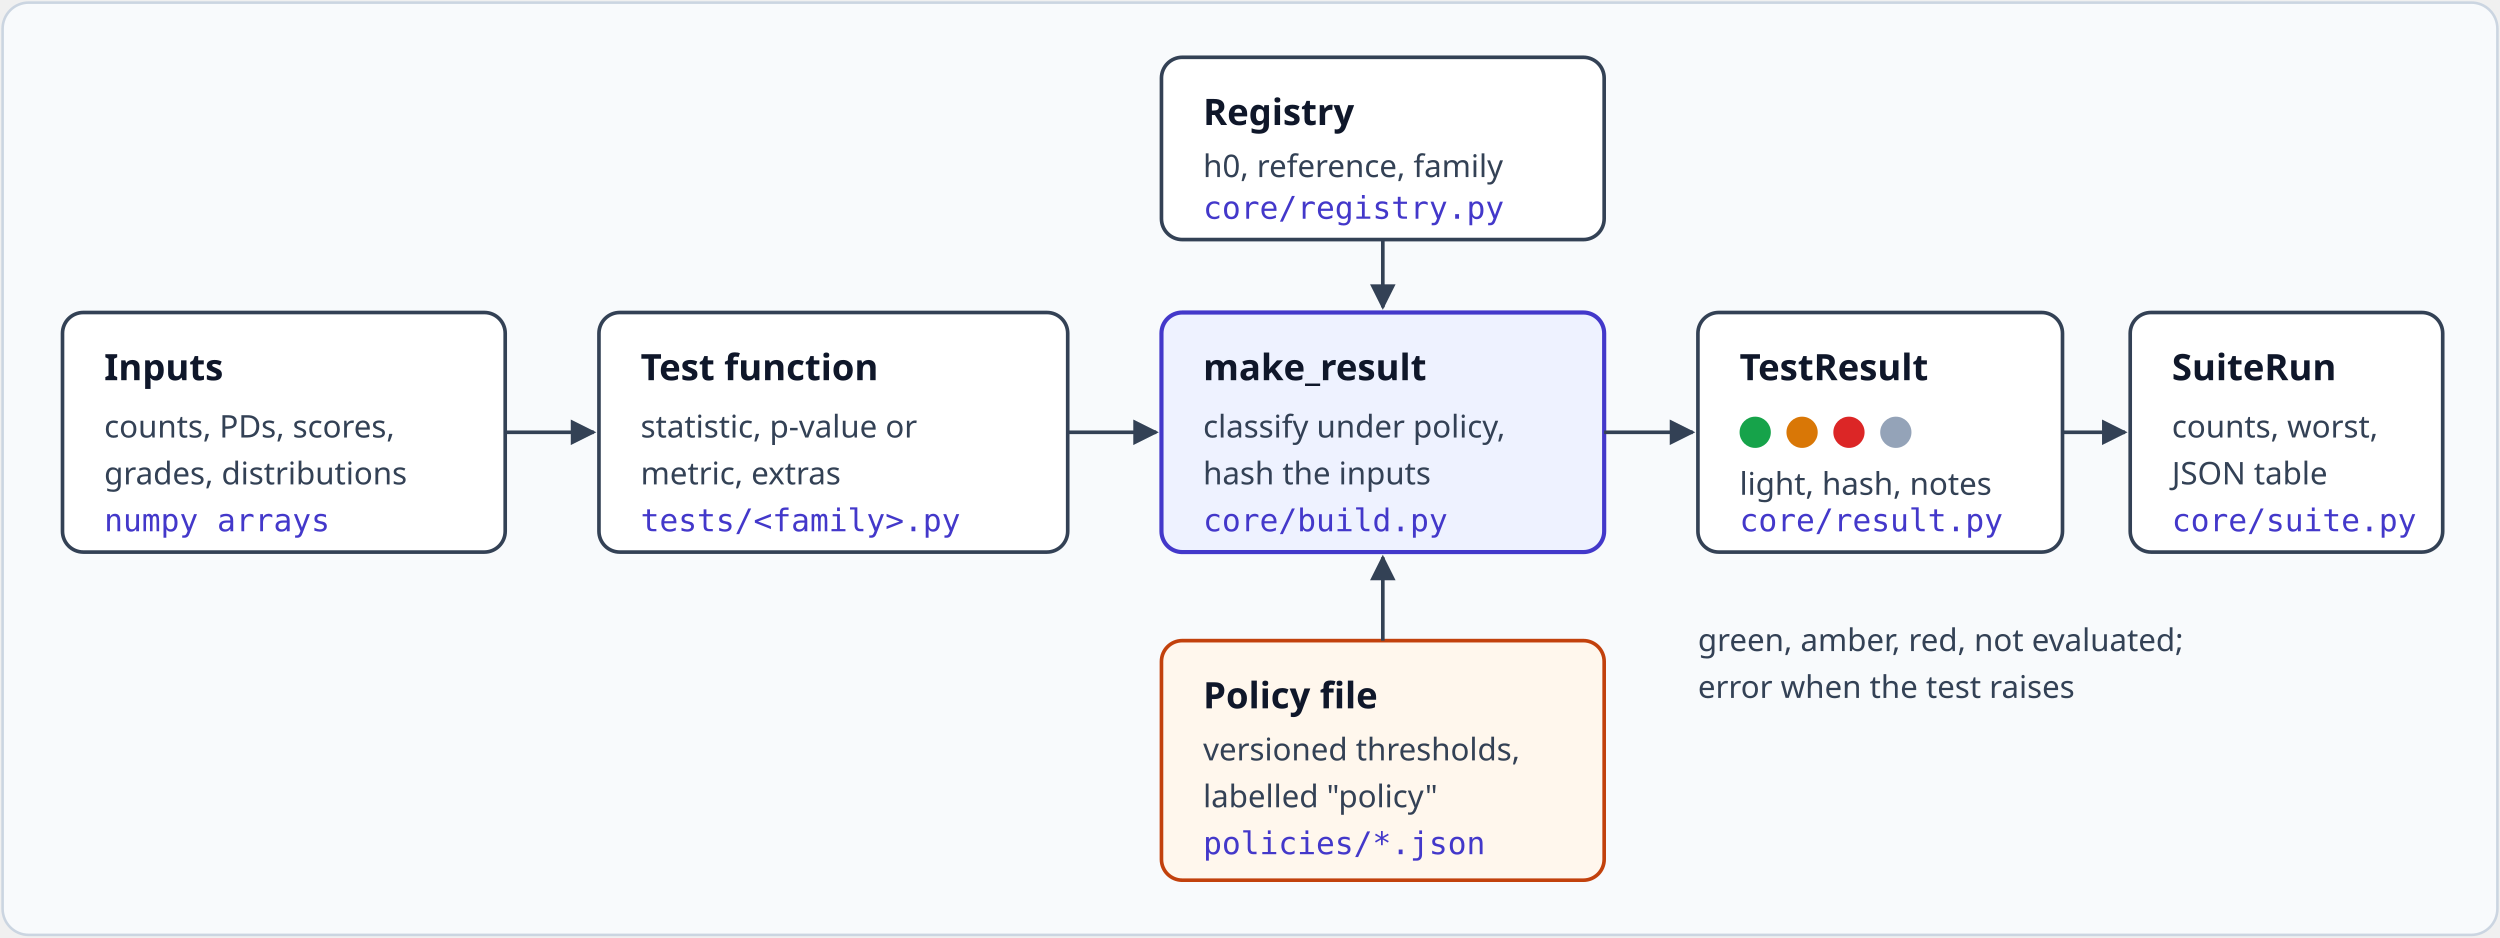
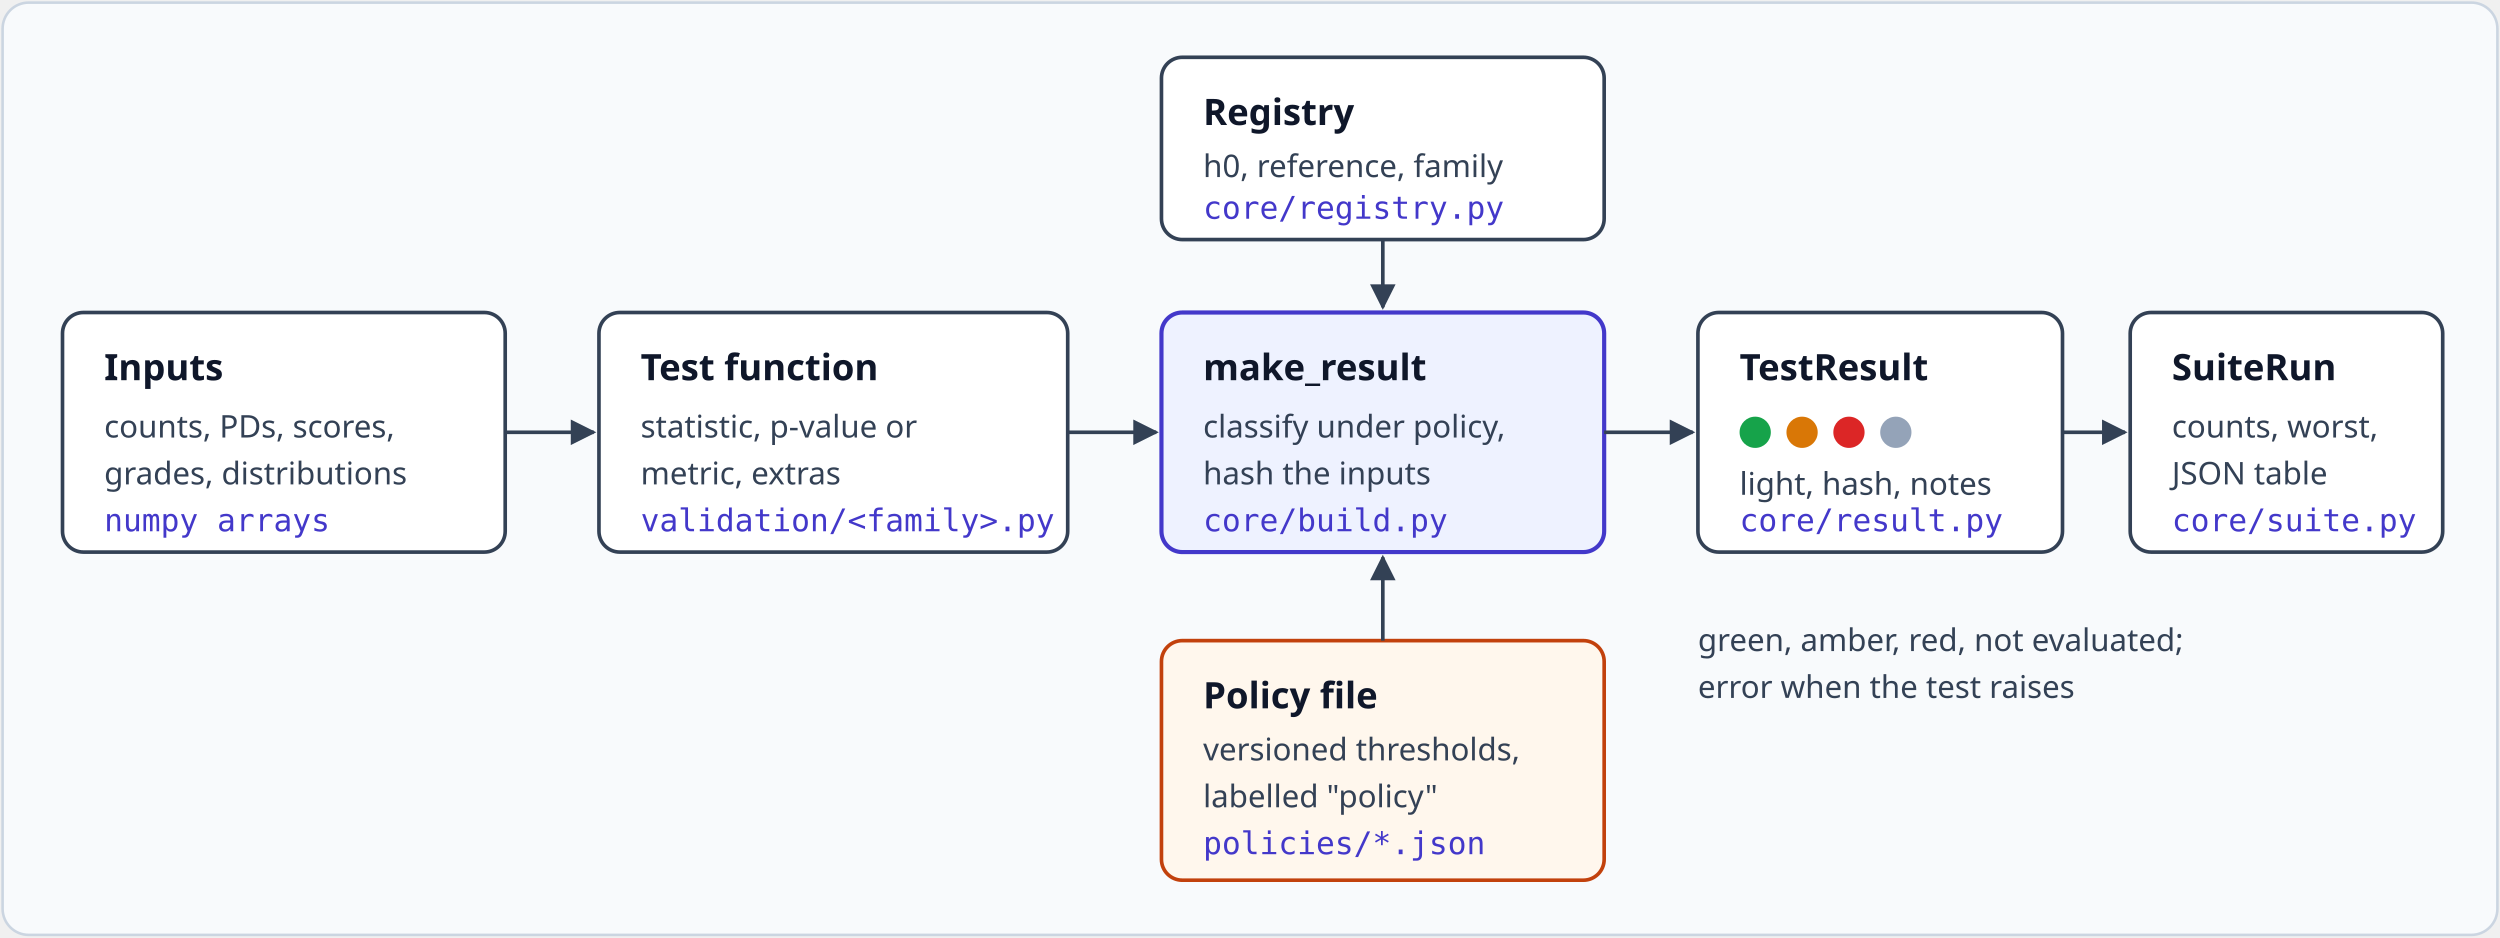
<svg xmlns="http://www.w3.org/2000/svg" viewBox="0 0 960 360" width="960" height="360" role="img" aria-labelledby="t d">
  <defs>
    <marker id="a" viewBox="0 0 10 10" refX="9" refY="5" markerWidth="7" markerHeight="7" orient="auto-start-reverse">
      <path d="M0,0 L10,5 L0,10 z" fill="#334155" />
    </marker>
    <style>
      .bg { fill: #f8fafc; stroke: #cbd5e1; }
      .box { fill: #ffffff; stroke: #334155; stroke-width: 1.4; }
      .hl { fill: #eef2ff; stroke: #4338ca; stroke-width: 1.6; }
      .pol { fill: #fff7ed; stroke: #c2410c; stroke-width: 1.4; }
      .t { font: 600 14px system-ui, sans-serif; fill: #0f172a; }
      .s { font: 12px system-ui, sans-serif; fill: #334155; }
      .m { font: 12px ui-monospace, Consolas, monospace; fill: #4338ca; }
      .l { stroke: #334155; stroke-width: 1.4; fill: none; marker-end: url(#a); }
      .g { fill: #16a34a; } .y { fill: #d97706; } .r { fill: #dc2626; } .n { fill: #94a3b8; }
    </style>
  </defs>
  <rect class="bg" x="1" y="1" width="958" height="358" rx="10" />
  <rect class="box" x="24" y="120" width="170" height="92" rx="8" />
  <text class="t" x="40" y="146">Inputs</text>
  <text class="s" x="40" y="168">counts, PDs, scores,</text>
  <text class="s" x="40" y="186">grades, distributions</text>
  <text class="m" x="40" y="204">numpy arrays</text>
  <rect class="box" x="230" y="120" width="180" height="92" rx="8" />
  <text class="t" x="246" y="146">Test function</text>
  <text class="s" x="246" y="168">statistic, p-value or</text>
  <text class="s" x="246" y="186">metric, extras</text>
-   <text class="m" x="246" y="204">tests/&lt;family&gt;.py</text>
+   <text class="m" x="246" y="204">validation/&lt;family&gt;.py</text>
  <rect class="hl" x="446" y="120" width="170" height="92" rx="8" />
  <text class="t" x="462" y="146">make_result</text>
  <text class="s" x="462" y="168">classify under policy,</text>
  <text class="s" x="462" y="186">hash the inputs</text>
  <text class="m" x="462" y="204">core/build.py</text>
  <rect class="box" x="446" y="22" width="170" height="70" rx="8" />
  <text class="t" x="462" y="48">Registry</text>
  <text class="s" x="462" y="68">h0, reference, family</text>
  <text class="m" x="462" y="84">core/registry.py</text>
  <rect class="pol" x="446" y="246" width="170" height="92" rx="8" />
  <text class="t" x="462" y="272">Policy file</text>
  <text class="s" x="462" y="292">versioned thresholds,</text>
  <text class="s" x="462" y="310">labelled "policy"</text>
  <text class="m" x="462" y="328">policies/*.json</text>
  <rect class="box" x="652" y="120" width="140" height="92" rx="8" />
  <text class="t" x="668" y="146">TestResult</text>
  <circle class="g" cx="674" cy="166" r="6" />
  <circle class="y" cx="692" cy="166" r="6" />
  <circle class="r" cx="710" cy="166" r="6" />
  <circle class="n" cx="728" cy="166" r="6" />
  <text class="s" x="668" y="190">light, hash, notes</text>
  <text class="m" x="668" y="204">core/result.py</text>
  <rect class="box" x="818" y="120" width="120" height="92" rx="8" />
  <text class="t" x="834" y="146">SuiteRun</text>
  <text class="s" x="834" y="168">counts, worst,</text>
  <text class="s" x="834" y="186">JSON table</text>
  <text class="m" x="834" y="204">core/suite.py</text>
  <path class="l" d="M194,166 L228,166" />
  <path class="l" d="M410,166 L444,166" />
  <path class="l" d="M531,92 L531,118" />
  <path class="l" d="M531,246 L531,214" />
  <path class="l" d="M616,166 L650,166" />
  <path class="l" d="M792,166 L816,166" />
  <text class="s" x="652" y="250">green, amber, red, not evaluated;</text>
  <text class="s" x="652" y="268">error when the test raises</text>
</svg>
